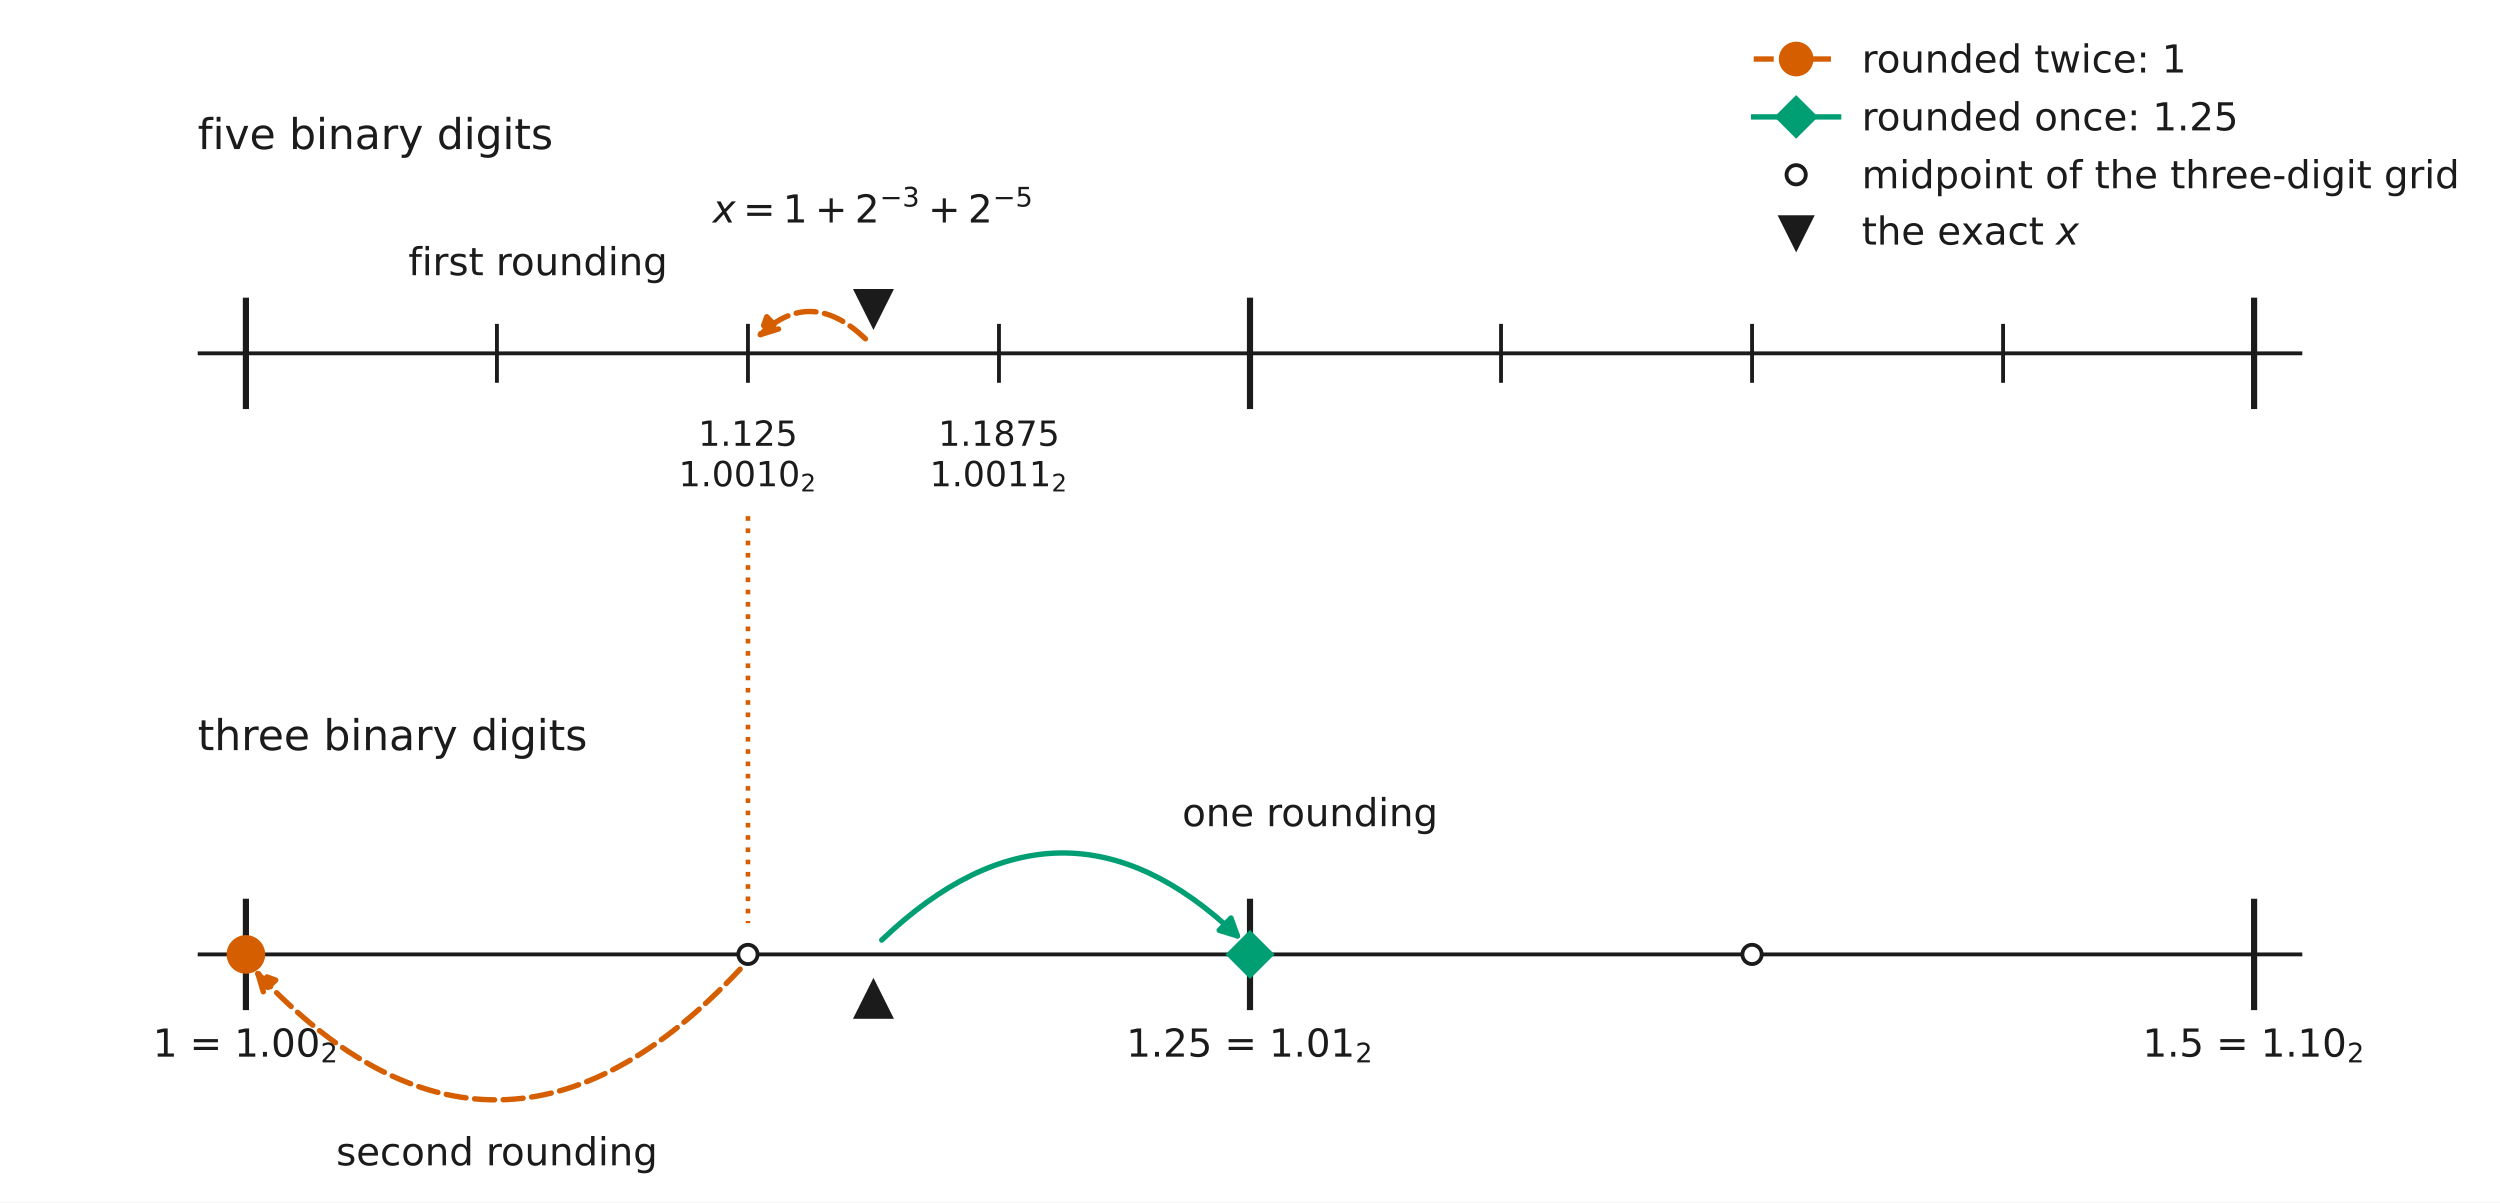
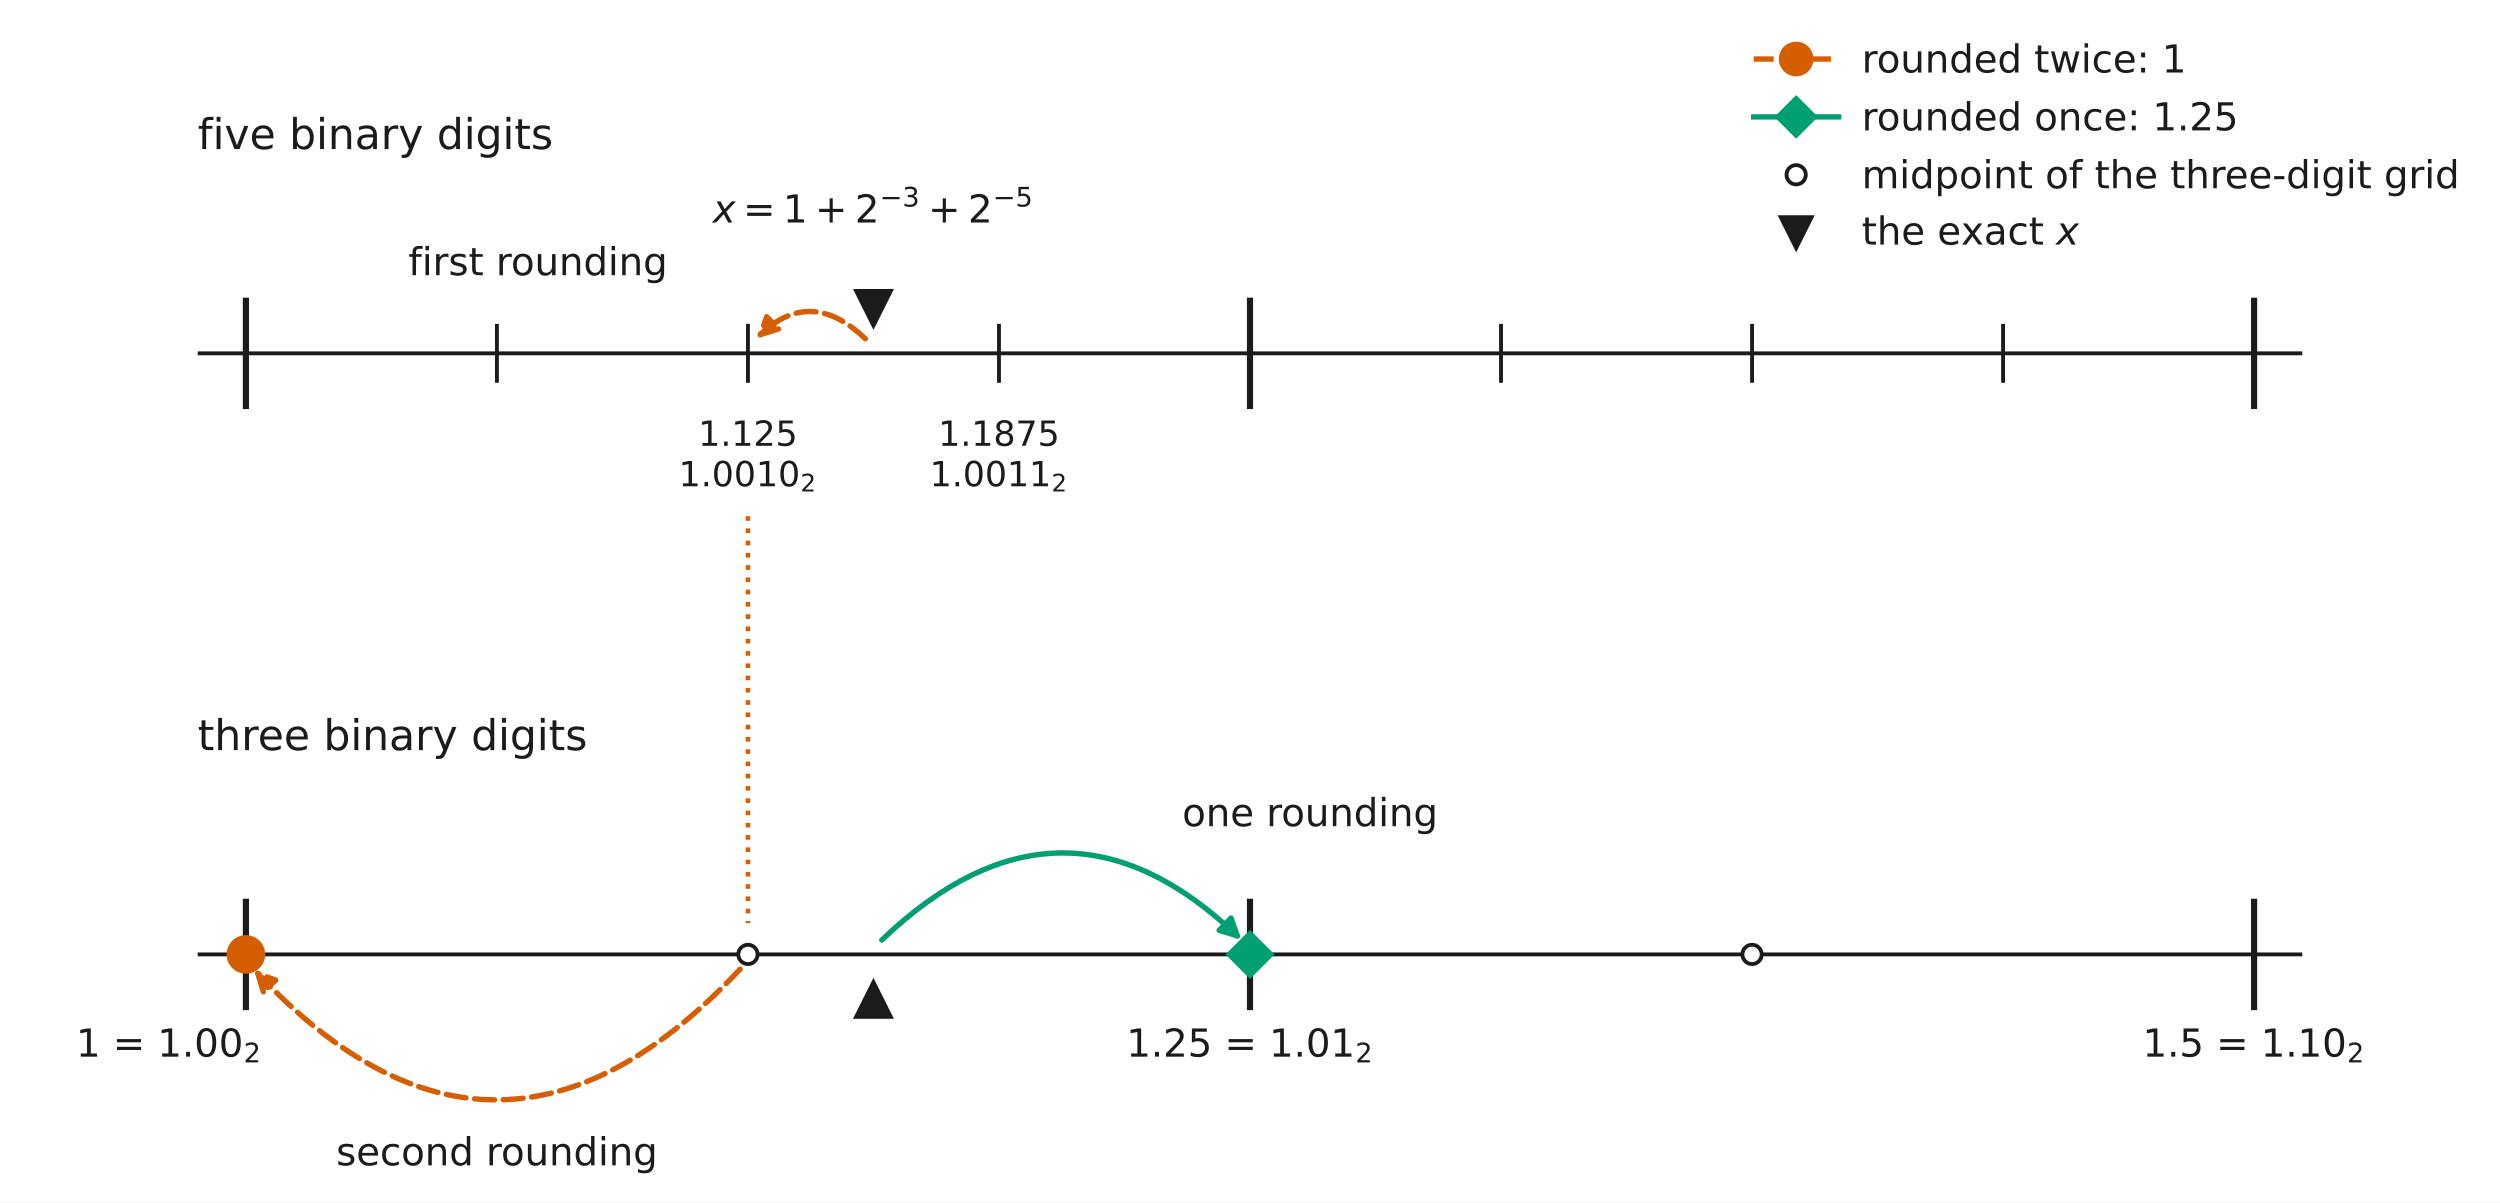
<svg xmlns="http://www.w3.org/2000/svg" xmlns:xlink="http://www.w3.org/1999/xlink" width="648pt" height="311.65pt" viewBox="0 0 648 311.65" version="1.1">
  <defs>
    <style type="text/css">*{stroke-linejoin: round; stroke-linecap: butt}</style>
  </defs>
  <g id="figure_1">
    <g id="patch_1">
      <path d="M 0 311.65 L 648 311.65 L 648 0 L 0 0 z " style="fill: #ffffff" />
    </g>
    <g id="axes_1">
      <g id="line2d_1">
        <path d="M 51.245 91.59 L 596.755 91.59 " clip-path="url(#p7a9e807e83)" style="fill: none; stroke: #1b1b1b" />
      </g>
      <g id="line2d_2">
        <path d="M 51.245 247.386 L 596.755 247.386 " clip-path="url(#p7a9e807e83)" style="fill: none; stroke: #1b1b1b" />
      </g>
      <g id="line2d_3">
        <path d="M 63.738 98.73 L 63.738 84.449 " clip-path="url(#p7a9e807e83)" style="fill: none; stroke: #1b1b1b; stroke-linecap: square" />
      </g>
      <g id="line2d_4">
        <path d="M 128.803 98.73 L 128.803 84.449 " clip-path="url(#p7a9e807e83)" style="fill: none; stroke: #1b1b1b; stroke-linecap: square" />
      </g>
      <g id="line2d_5">
        <path d="M 193.869 98.73 L 193.869 84.449 " clip-path="url(#p7a9e807e83)" style="fill: none; stroke: #1b1b1b; stroke-linecap: square" />
      </g>
      <g id="line2d_6">
        <path d="M 258.934 98.73 L 258.934 84.449 " clip-path="url(#p7a9e807e83)" style="fill: none; stroke: #1b1b1b; stroke-linecap: square" />
      </g>
      <g id="line2d_7">
        <path d="M 324 98.73 L 324 84.449 " clip-path="url(#p7a9e807e83)" style="fill: none; stroke: #1b1b1b; stroke-linecap: square" />
      </g>
      <g id="line2d_8">
        <path d="M 389.066 98.73 L 389.066 84.449 " clip-path="url(#p7a9e807e83)" style="fill: none; stroke: #1b1b1b; stroke-linecap: square" />
      </g>
      <g id="line2d_9">
        <path d="M 454.131 98.73 L 454.131 84.449 " clip-path="url(#p7a9e807e83)" style="fill: none; stroke: #1b1b1b; stroke-linecap: square" />
      </g>
      <g id="line2d_10">
        <path d="M 519.197 98.73 L 519.197 84.449 " clip-path="url(#p7a9e807e83)" style="fill: none; stroke: #1b1b1b; stroke-linecap: square" />
      </g>
      <g id="line2d_11">
        <path d="M 584.262 98.73 L 584.262 84.449 " clip-path="url(#p7a9e807e83)" style="fill: none; stroke: #1b1b1b; stroke-linecap: square" />
      </g>
      <g id="line2d_12">
        <path d="M 63.738 261.018 L 63.738 233.754 " clip-path="url(#p7a9e807e83)" style="fill: none; stroke: #1b1b1b; stroke-width: 1.6; stroke-linecap: square" />
      </g>
      <g id="line2d_13">
        <path d="M 63.738 105.222 L 63.738 77.958 " clip-path="url(#p7a9e807e83)" style="fill: none; stroke: #1b1b1b; stroke-width: 1.6; stroke-linecap: square" />
      </g>
      <g id="line2d_14">
        <path d="M 324 261.018 L 324 233.754 " clip-path="url(#p7a9e807e83)" style="fill: none; stroke: #1b1b1b; stroke-width: 1.6; stroke-linecap: square" />
      </g>
      <g id="line2d_15">
        <path d="M 324 105.222 L 324 77.958 " clip-path="url(#p7a9e807e83)" style="fill: none; stroke: #1b1b1b; stroke-width: 1.6; stroke-linecap: square" />
      </g>
      <g id="line2d_16">
        <path d="M 584.262 261.018 L 584.262 233.754 " clip-path="url(#p7a9e807e83)" style="fill: none; stroke: #1b1b1b; stroke-width: 1.6; stroke-linecap: square" />
      </g>
      <g id="line2d_17">
        <path d="M 584.262 105.222 L 584.262 77.958 " clip-path="url(#p7a9e807e83)" style="fill: none; stroke: #1b1b1b; stroke-width: 1.6; stroke-linecap: square" />
      </g>
      <g id="text_1">
-         <g style="fill: #1b1b1b" transform="translate(39.6377 274.4585)">
+         <g style="fill: #1b1b1b" transform="translate(19.7019 274.4585)">
          <text>
            <tspan x="0" y="-0.578" style="font-size: 10px; font-family: 'DejaVu Sans', 'Bitstream Vera Sans', Verdana, sans-serif; fill: #1b1b1b">1</tspan>
            <tspan x="6.362" y="-0.578" style="font-size: 10px; font-family: 'DejaVu Sans', 'Bitstream Vera Sans', Verdana, sans-serif; fill: #1b1b1b"> </tspan>
            <tspan x="9.541" y="-0.578" style="font-size: 10px; font-family: 'DejaVu Sans', 'Bitstream Vera Sans', Verdana, sans-serif; fill: #1b1b1b">=</tspan>
            <tspan x="17.92" y="-0.578" style="font-size: 10px; font-family: 'DejaVu Sans', 'Bitstream Vera Sans', Verdana, sans-serif; fill: #1b1b1b"> </tspan>
            <tspan x="21.099" y="-0.578" style="font-size: 10px; font-family: 'DejaVu Sans', 'Bitstream Vera Sans', Verdana, sans-serif; fill: #1b1b1b">1</tspan>
            <tspan x="27.461" y="-0.578" style="font-size: 10px; font-family: 'DejaVu Sans', 'Bitstream Vera Sans', Verdana, sans-serif; fill: #1b1b1b">.</tspan>
            <tspan x="30.64" y="-0.578" style="font-size: 10px; font-family: 'DejaVu Sans', 'Bitstream Vera Sans', Verdana, sans-serif; fill: #1b1b1b">0</tspan>
            <tspan x="37.002" y="-0.578" style="font-size: 10px; font-family: 'DejaVu Sans', 'Bitstream Vera Sans', Verdana, sans-serif; fill: #1b1b1b">0</tspan>
            <tspan x="43.46" y="0.922" style="font-size: 7px; font-family: 'DejaVu Sans', 'Bitstream Vera Sans', Verdana, sans-serif; fill: #1b1b1b">2</tspan>
          </text>
        </g>
      </g>
      <g id="text_2">
        <g style="fill: #1b1b1b" transform="translate(291.95 274.4585)">
          <text>
            <tspan x="0" y="-0.578" style="font-size: 10px; font-family: 'DejaVu Sans', 'Bitstream Vera Sans', Verdana, sans-serif; fill: #1b1b1b">1</tspan>
            <tspan x="6.362" y="-0.578" style="font-size: 10px; font-family: 'DejaVu Sans', 'Bitstream Vera Sans', Verdana, sans-serif; fill: #1b1b1b">.</tspan>
            <tspan x="9.541" y="-0.578" style="font-size: 10px; font-family: 'DejaVu Sans', 'Bitstream Vera Sans', Verdana, sans-serif; fill: #1b1b1b">2</tspan>
            <tspan x="15.903" y="-0.578" style="font-size: 10px; font-family: 'DejaVu Sans', 'Bitstream Vera Sans', Verdana, sans-serif; fill: #1b1b1b">5</tspan>
            <tspan x="22.266" y="-0.578" style="font-size: 10px; font-family: 'DejaVu Sans', 'Bitstream Vera Sans', Verdana, sans-serif; fill: #1b1b1b"> </tspan>
            <tspan x="25.444" y="-0.578" style="font-size: 10px; font-family: 'DejaVu Sans', 'Bitstream Vera Sans', Verdana, sans-serif; fill: #1b1b1b">=</tspan>
            <tspan x="33.823" y="-0.578" style="font-size: 10px; font-family: 'DejaVu Sans', 'Bitstream Vera Sans', Verdana, sans-serif; fill: #1b1b1b"> </tspan>
            <tspan x="37.002" y="-0.578" style="font-size: 10px; font-family: 'DejaVu Sans', 'Bitstream Vera Sans', Verdana, sans-serif; fill: #1b1b1b">1</tspan>
            <tspan x="43.364" y="-0.578" style="font-size: 10px; font-family: 'DejaVu Sans', 'Bitstream Vera Sans', Verdana, sans-serif; fill: #1b1b1b">.</tspan>
            <tspan x="46.543" y="-0.578" style="font-size: 10px; font-family: 'DejaVu Sans', 'Bitstream Vera Sans', Verdana, sans-serif; fill: #1b1b1b">0</tspan>
            <tspan x="52.905" y="-0.578" style="font-size: 10px; font-family: 'DejaVu Sans', 'Bitstream Vera Sans', Verdana, sans-serif; fill: #1b1b1b">1</tspan>
            <tspan x="59.363" y="0.922" style="font-size: 7px; font-family: 'DejaVu Sans', 'Bitstream Vera Sans', Verdana, sans-serif; fill: #1b1b1b">2</tspan>
          </text>
        </g>
      </g>
      <g id="text_3">
        <g style="fill: #1b1b1b" transform="translate(555.3623 274.4585)">
          <text>
            <tspan x="0" y="-0.578" style="font-size: 10px; font-family: 'DejaVu Sans', 'Bitstream Vera Sans', Verdana, sans-serif; fill: #1b1b1b">1</tspan>
            <tspan x="6.362" y="-0.578" style="font-size: 10px; font-family: 'DejaVu Sans', 'Bitstream Vera Sans', Verdana, sans-serif; fill: #1b1b1b">.</tspan>
            <tspan x="9.541" y="-0.578" style="font-size: 10px; font-family: 'DejaVu Sans', 'Bitstream Vera Sans', Verdana, sans-serif; fill: #1b1b1b">5</tspan>
            <tspan x="15.903" y="-0.578" style="font-size: 10px; font-family: 'DejaVu Sans', 'Bitstream Vera Sans', Verdana, sans-serif; fill: #1b1b1b"> </tspan>
            <tspan x="19.082" y="-0.578" style="font-size: 10px; font-family: 'DejaVu Sans', 'Bitstream Vera Sans', Verdana, sans-serif; fill: #1b1b1b">=</tspan>
            <tspan x="27.461" y="-0.578" style="font-size: 10px; font-family: 'DejaVu Sans', 'Bitstream Vera Sans', Verdana, sans-serif; fill: #1b1b1b"> </tspan>
            <tspan x="30.64" y="-0.578" style="font-size: 10px; font-family: 'DejaVu Sans', 'Bitstream Vera Sans', Verdana, sans-serif; fill: #1b1b1b">1</tspan>
            <tspan x="37.002" y="-0.578" style="font-size: 10px; font-family: 'DejaVu Sans', 'Bitstream Vera Sans', Verdana, sans-serif; fill: #1b1b1b">.</tspan>
            <tspan x="40.181" y="-0.578" style="font-size: 10px; font-family: 'DejaVu Sans', 'Bitstream Vera Sans', Verdana, sans-serif; fill: #1b1b1b">1</tspan>
            <tspan x="46.543" y="-0.578" style="font-size: 10px; font-family: 'DejaVu Sans', 'Bitstream Vera Sans', Verdana, sans-serif; fill: #1b1b1b">0</tspan>
            <tspan x="53.001" y="0.922" style="font-size: 7px; font-family: 'DejaVu Sans', 'Bitstream Vera Sans', Verdana, sans-serif; fill: #1b1b1b">2</tspan>
          </text>
        </g>
      </g>
      <g id="text_4">
        <text style="font-size: 9px; font-family: 'DejaVu Sans', 'Bitstream Vera Sans', Verdana, sans-serif; fill: #1b1b1b" transform="translate(180.9862 115.5573)">1.125</text>
        <g style="fill: #1b1b1b" transform="translate(175.9139 126.3591)">
          <text>
            <tspan x="0" y="-0.312" style="font-size: 9px; font-family: 'DejaVu Sans', 'Bitstream Vera Sans', Verdana, sans-serif; fill: #1b1b1b">1</tspan>
            <tspan x="5.726" y="-0.312" style="font-size: 9px; font-family: 'DejaVu Sans', 'Bitstream Vera Sans', Verdana, sans-serif; fill: #1b1b1b">.</tspan>
            <tspan x="8.587" y="-0.312" style="font-size: 9px; font-family: 'DejaVu Sans', 'Bitstream Vera Sans', Verdana, sans-serif; fill: #1b1b1b">0</tspan>
            <tspan x="14.313" y="-0.312" style="font-size: 9px; font-family: 'DejaVu Sans', 'Bitstream Vera Sans', Verdana, sans-serif; fill: #1b1b1b">0</tspan>
            <tspan x="20.039" y="-0.312" style="font-size: 9px; font-family: 'DejaVu Sans', 'Bitstream Vera Sans', Verdana, sans-serif; fill: #1b1b1b">1</tspan>
            <tspan x="25.765" y="-0.312" style="font-size: 9px; font-family: 'DejaVu Sans', 'Bitstream Vera Sans', Verdana, sans-serif; fill: #1b1b1b">0</tspan>
            <tspan x="31.577" y="1.037" style="font-size: 6.3px; font-family: 'DejaVu Sans', 'Bitstream Vera Sans', Verdana, sans-serif; fill: #1b1b1b">2</tspan>
          </text>
        </g>
      </g>
      <g id="text_5">
        <text style="font-size: 9px; font-family: 'DejaVu Sans', 'Bitstream Vera Sans', Verdana, sans-serif; fill: #1b1b1b" transform="translate(243.1886 115.5573)">1.1875</text>
        <g style="fill: #1b1b1b" transform="translate(240.9794 126.3591)">
          <text>
            <tspan x="0" y="-0.312" style="font-size: 9px; font-family: 'DejaVu Sans', 'Bitstream Vera Sans', Verdana, sans-serif; fill: #1b1b1b">1</tspan>
            <tspan x="5.726" y="-0.312" style="font-size: 9px; font-family: 'DejaVu Sans', 'Bitstream Vera Sans', Verdana, sans-serif; fill: #1b1b1b">.</tspan>
            <tspan x="8.587" y="-0.312" style="font-size: 9px; font-family: 'DejaVu Sans', 'Bitstream Vera Sans', Verdana, sans-serif; fill: #1b1b1b">0</tspan>
            <tspan x="14.313" y="-0.312" style="font-size: 9px; font-family: 'DejaVu Sans', 'Bitstream Vera Sans', Verdana, sans-serif; fill: #1b1b1b">0</tspan>
            <tspan x="20.039" y="-0.312" style="font-size: 9px; font-family: 'DejaVu Sans', 'Bitstream Vera Sans', Verdana, sans-serif; fill: #1b1b1b">1</tspan>
            <tspan x="25.765" y="-0.312" style="font-size: 9px; font-family: 'DejaVu Sans', 'Bitstream Vera Sans', Verdana, sans-serif; fill: #1b1b1b">1</tspan>
            <tspan x="31.577" y="1.037" style="font-size: 6.3px; font-family: 'DejaVu Sans', 'Bitstream Vera Sans', Verdana, sans-serif; fill: #1b1b1b">2</tspan>
          </text>
        </g>
      </g>
      <g id="text_6">
        <text style="font-size: 11px; font-family: 'DejaVu Sans', 'Bitstream Vera Sans', Verdana, sans-serif; text-anchor: start; fill: #1b1b1b" x="51.245" y="38.638" transform="rotate(-0 51.24511 38.6379)">five binary digits</text>
      </g>
      <g id="text_7">
        <g style="fill: #1b1b1b" transform="translate(184.7516 58.3527)">
          <text>
            <tspan x="0" y="-0.675" style="font-style: oblique; font-size: 10px; font-family: 'DejaVu Sans', 'Bitstream Vera Sans', Verdana, sans-serif; fill: #1b1b1b">x</tspan>
            <tspan x="7.866" y="-0.675" style="font-size: 10px; font-family: 'DejaVu Sans', 'Bitstream Vera Sans', Verdana, sans-serif; fill: #1b1b1b">=</tspan>
            <tspan x="18.193" y="-0.675" style="font-size: 10px; font-family: 'DejaVu Sans', 'Bitstream Vera Sans', Verdana, sans-serif; fill: #1b1b1b">1</tspan>
            <tspan x="26.504" y="-0.675" style="font-size: 10px; font-family: 'DejaVu Sans', 'Bitstream Vera Sans', Verdana, sans-serif; fill: #1b1b1b">+</tspan>
            <tspan x="36.831" y="-0.675" style="font-size: 10px; font-family: 'DejaVu Sans', 'Bitstream Vera Sans', Verdana, sans-serif; fill: #1b1b1b">2</tspan>
            <tspan x="55.83" y="-0.675" style="font-size: 10px; font-family: 'DejaVu Sans', 'Bitstream Vera Sans', Verdana, sans-serif; fill: #1b1b1b">+</tspan>
            <tspan x="66.157" y="-0.675" style="font-size: 10px; font-family: 'DejaVu Sans', 'Bitstream Vera Sans', Verdana, sans-serif; fill: #1b1b1b">2</tspan>
            <tspan x="43.289" y="-4.805" style="font-size: 7px; font-family: 'DejaVu Sans', 'Bitstream Vera Sans', Verdana, sans-serif; fill: #1b1b1b">−</tspan>
            <tspan x="49.154" y="-4.805" style="font-size: 7px; font-family: 'DejaVu Sans', 'Bitstream Vera Sans', Verdana, sans-serif; fill: #1b1b1b">3</tspan>
            <tspan x="72.615" y="-4.805" style="font-size: 7px; font-family: 'DejaVu Sans', 'Bitstream Vera Sans', Verdana, sans-serif; fill: #1b1b1b">−</tspan>
            <tspan x="78.48" y="-4.805" style="font-size: 7px; font-family: 'DejaVu Sans', 'Bitstream Vera Sans', Verdana, sans-serif; fill: #1b1b1b">5</tspan>
          </text>
        </g>
      </g>
      <g id="patch_2">
        <path d="M 224.311 87.815 Q 210.135 74.226 197.089 86.732 " style="fill: none; stroke-dasharray: 5.18,2.24; stroke-dashoffset: 0; stroke: #d55e00; stroke-width: 1.4; stroke-linecap: round" />
        <path d="M 201.788 85.275 L 197.089 86.732 L 198.743 82.099 z " style="fill: #d55e00; stroke-dasharray: 5.18,2.24; stroke-dashoffset: 0; stroke: #d55e00; stroke-width: 1.4; stroke-linecap: round" />
      </g>
      <g id="text_8">
        <text style="font-size: 10px; font-family: 'DejaVu Sans', 'Bitstream Vera Sans', Verdana, sans-serif; text-anchor: end; fill: #1b1b1b" x="173.048" y="71.336" transform="rotate(-0 173.0479 71.33574)">first rounding</text>
      </g>
      <g id="line2d_18">
        <path d="M 193.869 133.785 L 193.869 239.272 " clip-path="url(#p7a9e807e83)" style="fill: none; stroke-dasharray: 1.2,1.98; stroke-dashoffset: 0; stroke: #d55e00; stroke-width: 1.2" />
      </g>
      <g id="patch_3">
        <path d="M 191.834 251.213 Q 128.803 318.378 66.844 252.354 " style="fill: none; stroke-dasharray: 5.18,2.24; stroke-dashoffset: 0; stroke: #d55e00; stroke-width: 1.4; stroke-linecap: round" />
        <path d="M 68.25 257.068 L 66.844 252.354 L 71.459 254.057 z " style="fill: #d55e00; stroke-dasharray: 5.18,2.24; stroke-dashoffset: 0; stroke: #d55e00; stroke-width: 1.4; stroke-linecap: round" />
      </g>
      <g id="text_9">
        <text style="font-size: 10px; font-family: 'DejaVu Sans', 'Bitstream Vera Sans', Verdana, sans-serif; text-anchor: middle; fill: #1b1b1b" x="128.803" y="302.048" transform="rotate(-0 128.8033 302.0482)">second rounding</text>
      </g>
      <g id="patch_4">
        <path d="M 228.549 243.663 Q 275.201 199.064 320.722 242.582 " style="fill: none; stroke: #009e73; stroke-width: 1.4; stroke-linecap: round" />
        <path d="M 319.062 237.951 L 320.722 242.582 L 316.021 241.132 z " style="fill: #009e73; stroke: #009e73; stroke-width: 1.4; stroke-linecap: round" />
      </g>
      <g id="text_10">
        <text style="font-size: 10px; font-family: 'DejaVu Sans', 'Bitstream Vera Sans', Verdana, sans-serif; text-anchor: start; fill: #1b1b1b" x="306.432" y="214.149" transform="rotate(-0 306.4323 214.1492)">one rounding</text>
      </g>
      <g id="line2d_19">
        <defs>
          <path id="m10e5c8ac5c" d="M 0 2.5 C 0.663 2.5 1.299 2.237 1.768 1.768 C 2.237 1.299 2.5 0.663 2.5 0 C 2.5 -0.663 2.237 -1.299 1.768 -1.768 C 1.299 -2.237 0.663 -2.5 0 -2.5 C -0.663 -2.5 -1.299 -2.237 -1.768 -1.768 C -2.237 -1.299 -2.5 -0.663 -2.5 0 C -2.5 0.663 -2.237 1.299 -1.768 1.768 C -1.299 2.237 -0.663 2.5 0 2.5 z " style="stroke: #1b1b1b" />
        </defs>
        <g clip-path="url(#p7a9e807e83)">
          <use xlink:href="#m10e5c8ac5c" x="193.869" y="247.386" style="fill: #ffffff; stroke: #1b1b1b" />
        </g>
      </g>
      <g id="line2d_20">
        <g clip-path="url(#p7a9e807e83)">
          <use xlink:href="#m10e5c8ac5c" x="454.131" y="247.386" style="fill: #ffffff; stroke: #1b1b1b" />
        </g>
      </g>
      <g id="text_11">
        <g id="patch_5">
          <path d="M 51.025 197.297 L 152.462 197.297 L 152.462 185.856 L 51.025 185.856 z " style="fill: #ffffff" />
        </g>
        <text style="font-size: 11px; font-family: 'DejaVu Sans', 'Bitstream Vera Sans', Verdana, sans-serif; text-anchor: start; fill: #1b1b1b" x="51.245" y="194.434" transform="rotate(-0 51.24511 194.4344)">three binary digits</text>
      </g>
      <g id="legend_1">
        <g id="line2d_21">
          <path d="M 454.565 15.298 L 465.565 15.298 L 476.565 15.298 " style="fill: none; stroke-dasharray: 5.18,2.24; stroke-dashoffset: 0; stroke: #d55e00; stroke-width: 1.4" />
          <defs>
            <path id="m7c537f1ea8" d="M 0 4 C 1.061 4 2.078 3.579 2.828 2.828 C 3.579 2.078 4 1.061 4 0 C 4 -1.061 3.579 -2.078 2.828 -2.828 C 2.078 -3.579 1.061 -4 0 -4 C -1.061 -4 -2.078 -3.579 -2.828 -2.828 C -3.579 -2.078 -4 -1.061 -4 0 C -4 1.061 -3.579 2.078 -2.828 2.828 C -2.078 3.579 -1.061 4 0 4 z " style="stroke: #d55e00" />
          </defs>
          <g>
            <use xlink:href="#m7c537f1ea8" x="465.565" y="15.298" style="fill: #d55e00; stroke: #d55e00" />
          </g>
        </g>
        <g id="text_12">
          <text style="font-size: 10px; font-family: 'DejaVu Sans', 'Bitstream Vera Sans', Verdana, sans-serif; text-anchor: start; fill: #1b1b1b" x="482.565" y="18.798" transform="rotate(-0 482.5653 18.79844)">rounded twice: 1</text>
        </g>
        <g id="line2d_22">
          <path d="M 454.565 30.299 L 465.565 30.299 L 476.565 30.299 " style="fill: none; stroke: #009e73; stroke-width: 1.4; stroke-linecap: square" />
          <defs>
            <path id="m6386b488d8" d="M -0 4.95 L 4.95 0 L 0 -4.95 L -4.95 -0 z " style="stroke: #009e73; stroke-linejoin: miter" />
          </defs>
          <g>
            <use xlink:href="#m6386b488d8" x="465.565" y="30.299" style="fill: #009e73; stroke: #009e73; stroke-linejoin: miter" />
          </g>
        </g>
        <g id="text_13">
          <text style="font-size: 10px; font-family: 'DejaVu Sans', 'Bitstream Vera Sans', Verdana, sans-serif; text-anchor: start; fill: #1b1b1b" x="482.565" y="33.799" transform="rotate(-0 482.5653 33.79922)">rounded once: 1.25</text>
        </g>
        <g id="line2d_23">
          <g>
            <use xlink:href="#m10e5c8ac5c" x="465.565" y="45.3" style="fill: #ffffff; stroke: #1b1b1b" />
          </g>
        </g>
        <g id="text_14">
          <text style="font-size: 10px; font-family: 'DejaVu Sans', 'Bitstream Vera Sans', Verdana, sans-serif; text-anchor: start; fill: #1b1b1b" x="482.565" y="48.8" transform="rotate(-0 482.5653 48.8)">midpoint of the three-digit grid</text>
        </g>
        <g id="line2d_24">
          <defs>
            <path id="m0c57f1f2d6" d="M -0 4 L 4 -4 L -4 -4 z " style="stroke: #1b1b1b; stroke-linejoin: miter" />
          </defs>
          <g>
            <use xlink:href="#m0c57f1f2d6" x="465.565" y="60.302" style="fill: #1b1b1b; stroke: #1b1b1b; stroke-linejoin: miter" />
          </g>
        </g>
        <g id="text_15">
          <g style="fill: #1b1b1b" transform="translate(482.5653 63.80234)">
            <text>
              <tspan x="0" y="-0.406" style="font-size: 10px; font-family: 'DejaVu Sans', 'Bitstream Vera Sans', Verdana, sans-serif; fill: #1b1b1b">t</tspan>
              <tspan x="3.921" y="-0.406" style="font-size: 10px; font-family: 'DejaVu Sans', 'Bitstream Vera Sans', Verdana, sans-serif; fill: #1b1b1b">h</tspan>
              <tspan x="10.259" y="-0.406" style="font-size: 10px; font-family: 'DejaVu Sans', 'Bitstream Vera Sans', Verdana, sans-serif; fill: #1b1b1b">e</tspan>
              <tspan x="16.411" y="-0.406" style="font-size: 10px; font-family: 'DejaVu Sans', 'Bitstream Vera Sans', Verdana, sans-serif; fill: #1b1b1b"> </tspan>
              <tspan x="19.59" y="-0.406" style="font-size: 10px; font-family: 'DejaVu Sans', 'Bitstream Vera Sans', Verdana, sans-serif; fill: #1b1b1b">e</tspan>
              <tspan x="25.742" y="-0.406" style="font-size: 10px; font-family: 'DejaVu Sans', 'Bitstream Vera Sans', Verdana, sans-serif; fill: #1b1b1b">x</tspan>
              <tspan x="31.66" y="-0.406" style="font-size: 10px; font-family: 'DejaVu Sans', 'Bitstream Vera Sans', Verdana, sans-serif; fill: #1b1b1b">a</tspan>
              <tspan x="37.788" y="-0.406" style="font-size: 10px; font-family: 'DejaVu Sans', 'Bitstream Vera Sans', Verdana, sans-serif; fill: #1b1b1b">c</tspan>
              <tspan x="43.286" y="-0.406" style="font-size: 10px; font-family: 'DejaVu Sans', 'Bitstream Vera Sans', Verdana, sans-serif; fill: #1b1b1b">t</tspan>
              <tspan x="47.207" y="-0.406" style="font-size: 10px; font-family: 'DejaVu Sans', 'Bitstream Vera Sans', Verdana, sans-serif; fill: #1b1b1b"> </tspan>
              <tspan x="50.386" y="-0.406" style="font-style: oblique; font-size: 10px; font-family: 'DejaVu Sans', 'Bitstream Vera Sans', Verdana, sans-serif; fill: #1b1b1b">x</tspan>
            </text>
          </g>
        </g>
      </g>
      <g id="line2d_25">
        <defs>
          <path id="md2de666296" d="M -0 4.5 L 4.5 -4.5 L -4.5 -4.5 z " style="stroke: #1b1b1b; stroke-linejoin: miter" />
        </defs>
        <g clip-path="url(#p7a9e807e83)">
          <use xlink:href="#md2de666296" x="226.402" y="79.905" style="fill: #1b1b1b; stroke: #1b1b1b; stroke-linejoin: miter" />
        </g>
      </g>
      <g id="line2d_26">
        <defs>
          <path id="m314a14b3fa" d="M 0 -4.5 L -4.5 4.5 L 4.5 4.5 z " style="stroke: #1b1b1b; stroke-linejoin: miter" />
        </defs>
        <g clip-path="url(#p7a9e807e83)">
          <use xlink:href="#m314a14b3fa" x="226.402" y="259.071" style="fill: #1b1b1b; stroke: #1b1b1b; stroke-linejoin: miter" />
        </g>
      </g>
      <g id="line2d_27">
        <defs>
          <path id="mef59ce807b" d="M 0 4.5 C 1.193 4.5 2.338 4.026 3.182 3.182 C 4.026 2.338 4.5 1.193 4.5 0 C 4.5 -1.193 4.026 -2.338 3.182 -3.182 C 2.338 -4.026 1.193 -4.5 0 -4.5 C -1.193 -4.5 -2.338 -4.026 -3.182 -3.182 C -4.026 -2.338 -4.5 -1.193 -4.5 0 C -4.5 1.193 -4.026 2.338 -3.182 3.182 C -2.338 4.026 -1.193 4.5 0 4.5 z " style="stroke: #d55e00" />
        </defs>
        <g clip-path="url(#p7a9e807e83)">
          <use xlink:href="#mef59ce807b" x="63.738" y="247.386" style="fill: #d55e00; stroke: #d55e00" />
        </g>
      </g>
      <g id="line2d_28">
        <defs>
          <path id="m4707c904f9" d="M -0 5.657 L 5.657 0 L 0 -5.657 L -5.657 -0 z " style="stroke: #009e73; stroke-linejoin: miter" />
        </defs>
        <g clip-path="url(#p7a9e807e83)">
          <use xlink:href="#m4707c904f9" x="324" y="247.386" style="fill: #009e73; stroke: #009e73; stroke-linejoin: miter" />
        </g>
      </g>
    </g>
  </g>
  <defs>
    <clipPath id="p7a9e807e83">
      <rect x="6.48" y="7.2" width="635.04" height="324.576" />
    </clipPath>
  </defs>
</svg>
